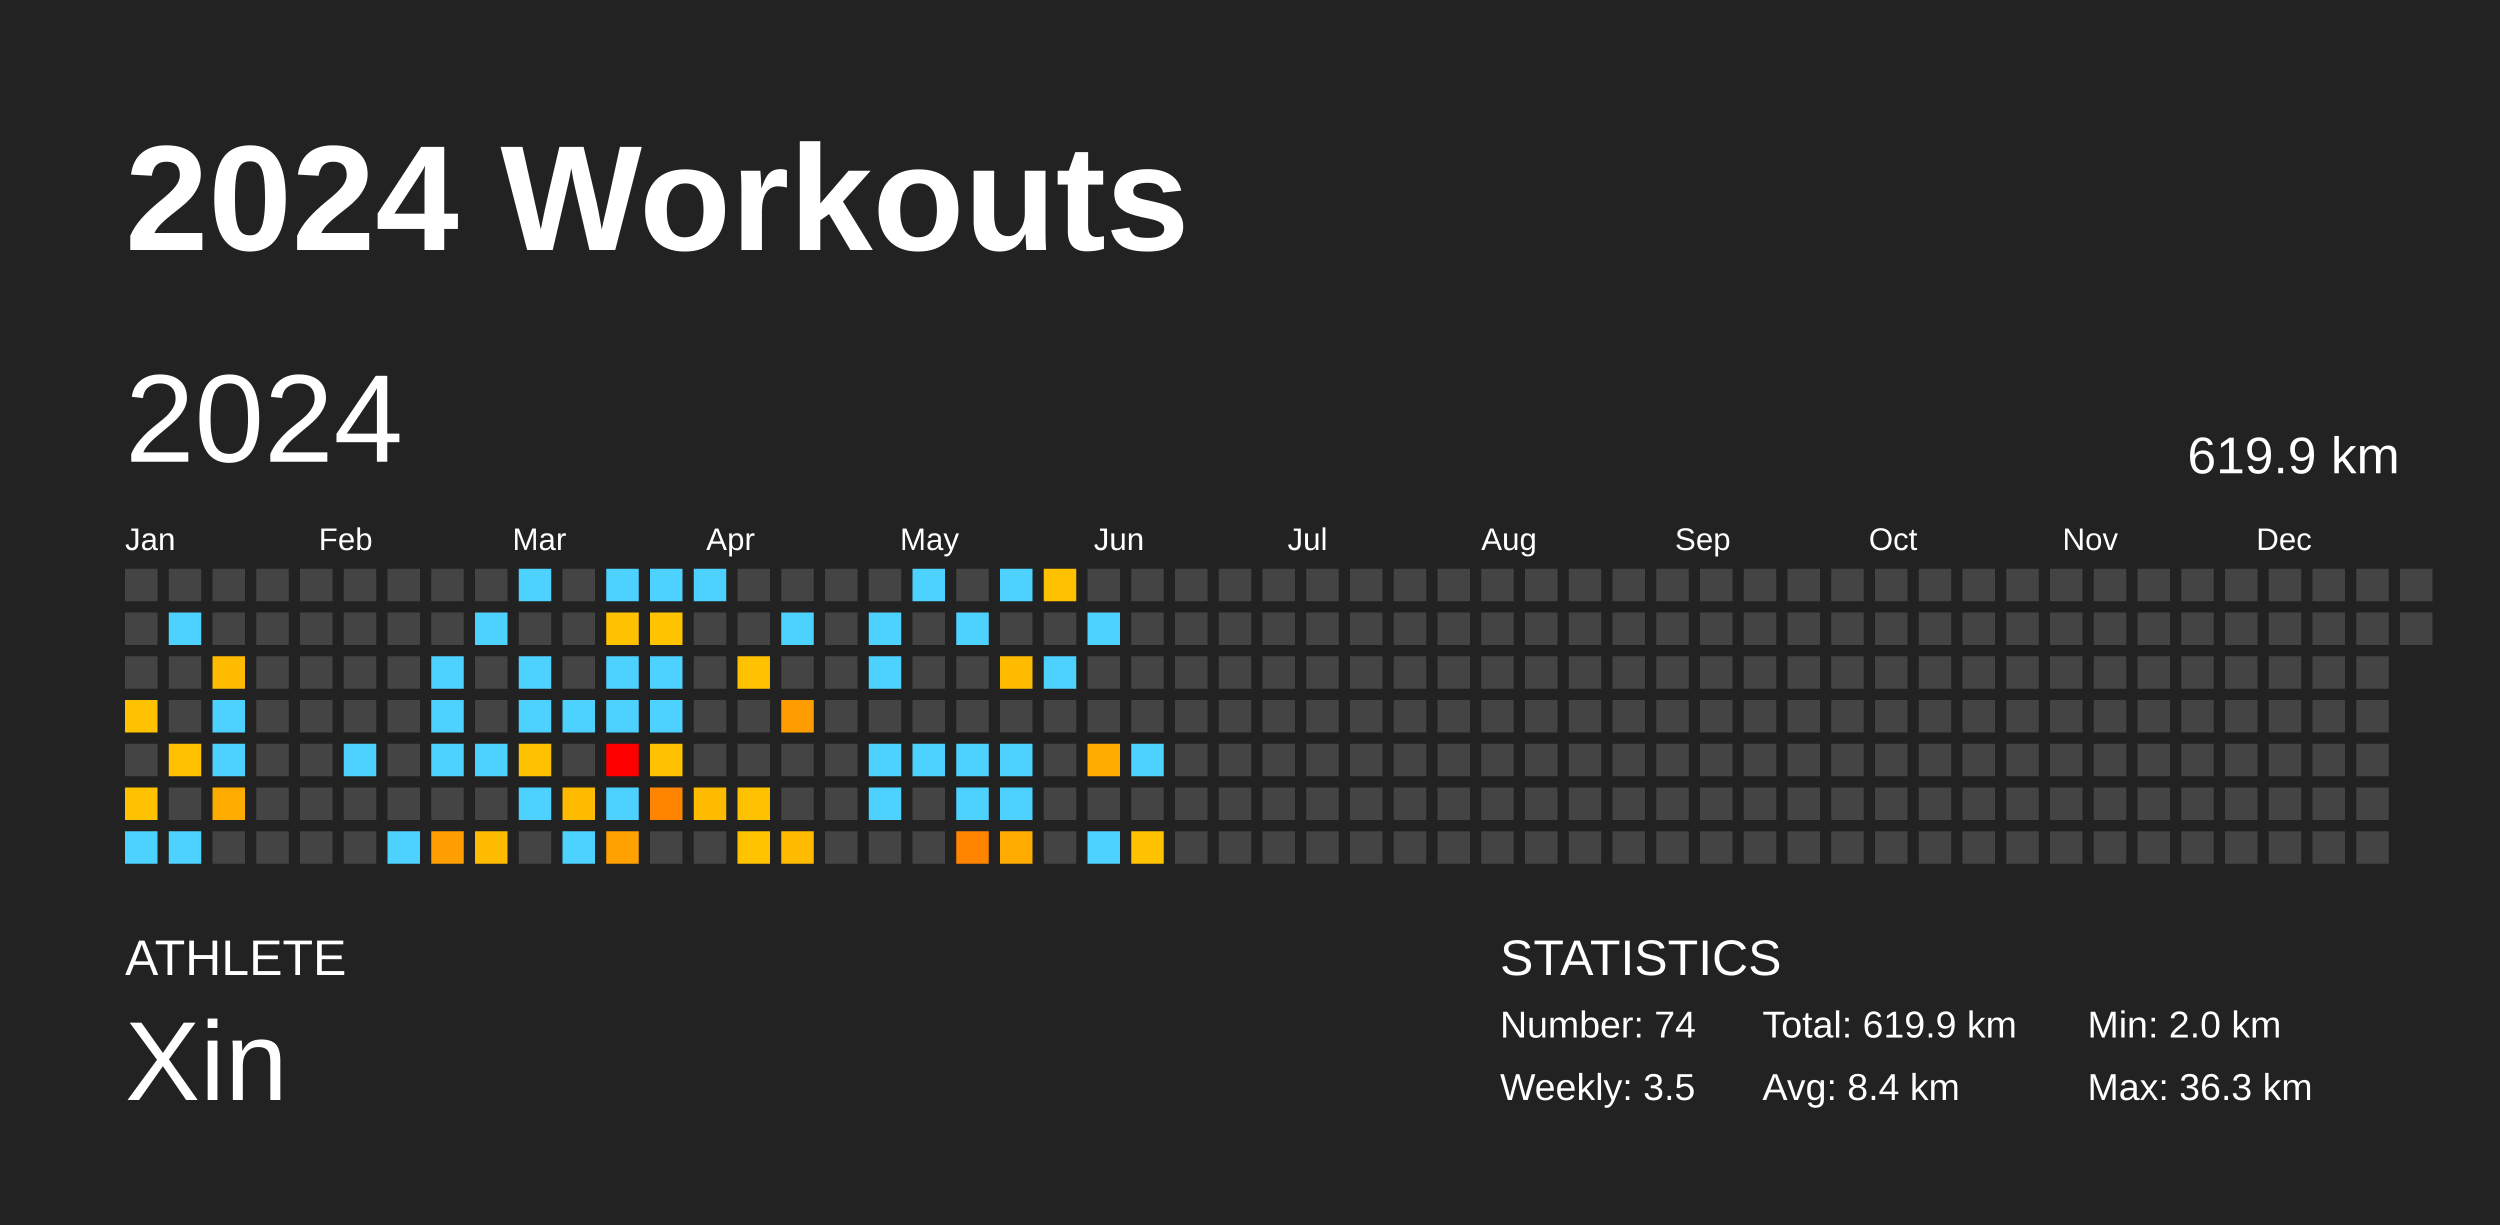
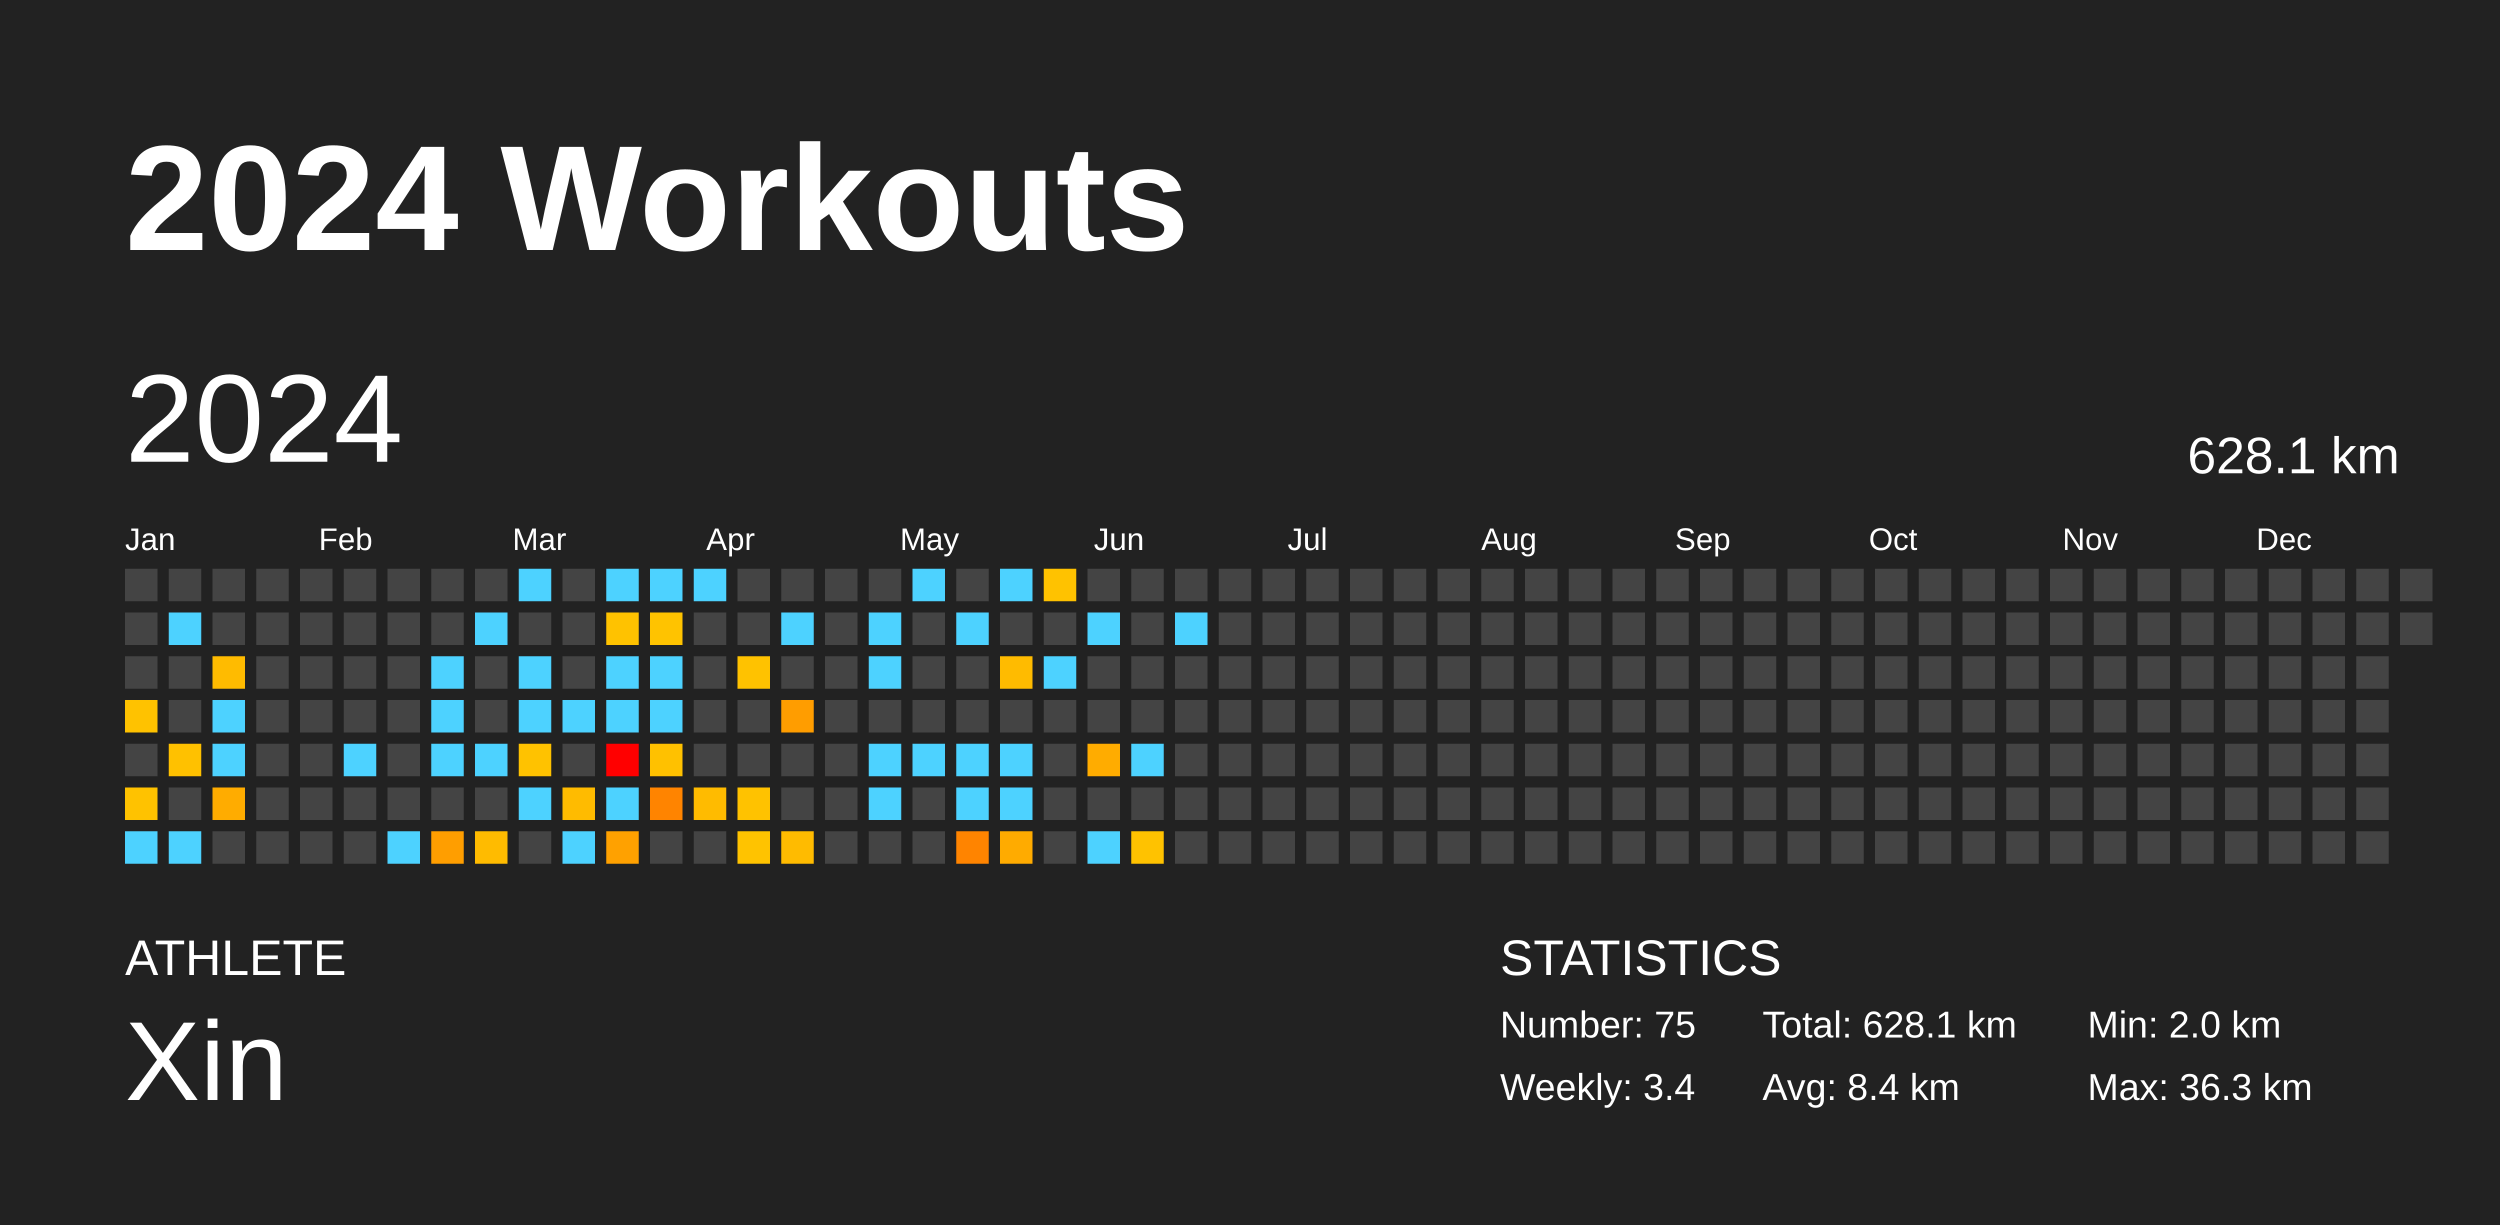
<svg xmlns="http://www.w3.org/2000/svg" baseProfile="full" height="98mm" version="1.1" viewBox="0,0,200,98" width="200mm">
  <defs />
  <rect fill="#222222" height="98" width="200" x="0" y="0" />
  <text fill="#FFFFFF" style="font-size:12px; font-family:Arial; font-weight:bold;" x="10" y="20">2024 Workouts</text>
  <text fill="#FFFFFF" style="font-size:4px; font-family:Arial" x="10" y="78">ATHLETE</text>
  <text fill="#FFFFFF" style="font-size:9px; font-family:Arial" x="10" y="88">Xin</text>
  <text fill="#FFFFFF" style="font-size:4px; font-family:Arial" x="120" y="78">STATISTICS</text>
-   <text fill="#FFFFFF" style="font-size:3px; font-family:Arial" x="120" y="83">Number: 74</text>
-   <text fill="#FFFFFF" style="font-size:3px; font-family:Arial" x="120" y="88">Weekly: 3.5</text>
-   <text fill="#FFFFFF" style="font-size:3px; font-family:Arial" x="141" y="83">Total: 619.9 km</text>
+   <text fill="#FFFFFF" style="font-size:3px; font-family:Arial" x="120" y="83">Number: 75</text>
+   <text fill="#FFFFFF" style="font-size:3px; font-family:Arial" x="120" y="88">Weekly: 3.4</text>
+   <text fill="#FFFFFF" style="font-size:3px; font-family:Arial" x="141" y="83">Total: 628.1 km</text>
  <text fill="#FFFFFF" style="font-size:3px; font-family:Arial" x="141" y="88">Avg: 8.4 km</text>
  <text fill="#FFFFFF" style="font-size:3px; font-family:Arial" x="167" y="83">Min: 2.0 km</text>
  <text fill="#FFFFFF" style="font-size:3px; font-family:Arial" x="167" y="88">Max: 36.3 km</text>
  <text dominant-baseline="hanging" fill="#FFFFFF" style="font-size:10.0px; font-family:Arial;" x="10" y="30">2024</text>
-   <text dominant-baseline="hanging" fill="#FFFFFF" style="font-size:4.125px; font-family:Arial;" x="175" y="35">619.9 km</text>
+   <text dominant-baseline="hanging" fill="#FFFFFF" style="font-size:4.125px; font-family:Arial;" x="175" y="35">628.1 km</text>
  <text fill="#FFFFFF" style="font-size:2.5px; font-family:Arial" x="10.0" y="44">Jan</text>
  <text fill="#FFFFFF" style="font-size:2.5px; font-family:Arial" x="25.5" y="44">Feb</text>
  <text fill="#FFFFFF" style="font-size:2.5px; font-family:Arial" x="41.0" y="44">Mar</text>
  <text fill="#FFFFFF" style="font-size:2.5px; font-family:Arial" x="56.5" y="44">Apr</text>
  <text fill="#FFFFFF" style="font-size:2.5px; font-family:Arial" x="72.0" y="44">May</text>
  <text fill="#FFFFFF" style="font-size:2.5px; font-family:Arial" x="87.5" y="44">Jun</text>
  <text fill="#FFFFFF" style="font-size:2.5px; font-family:Arial" x="103.0" y="44">Jul</text>
  <text fill="#FFFFFF" style="font-size:2.5px; font-family:Arial" x="118.5" y="44">Aug</text>
  <text fill="#FFFFFF" style="font-size:2.5px; font-family:Arial" x="134.0" y="44">Sep</text>
  <text fill="#FFFFFF" style="font-size:2.5px; font-family:Arial" x="149.5" y="44">Oct</text>
  <text fill="#FFFFFF" style="font-size:2.5px; font-family:Arial" x="165.0" y="44">Nov</text>
  <text fill="#FFFFFF" style="font-size:2.5px; font-family:Arial" x="180.5" y="44">Dec</text>
  <rect fill="#444444" height="2.6" width="2.6" x="10.0" y="45.5" />
  <rect fill="#444444" height="2.6" width="2.6" x="10.0" y="49.0" />
  <rect fill="#444444" height="2.6" width="2.6" x="10.0" y="52.5" />
  <rect fill="#ffc200" height="2.6" width="2.6" x="10.0" y="56.0" />
  <rect fill="#444444" height="2.6" width="2.6" x="10.0" y="59.5" />
  <rect fill="#ffc200" height="2.6" width="2.6" x="10.0" y="63.0" />
  <rect fill="#4dd2ff" height="2.6" width="2.6" x="10.0" y="66.5" />
  <rect fill="#444444" height="2.6" width="2.6" x="13.5" y="45.5" />
  <rect fill="#4dd2ff" height="2.6" width="2.6" x="13.5" y="49.0" />
  <rect fill="#444444" height="2.6" width="2.6" x="13.5" y="52.5" />
  <rect fill="#444444" height="2.6" width="2.6" x="13.5" y="56.0" />
  <rect fill="#ffc100" height="2.6" width="2.6" x="13.5" y="59.5" />
  <rect fill="#444444" height="2.6" width="2.6" x="13.5" y="63.0" />
  <rect fill="#4dd2ff" height="2.6" width="2.6" x="13.5" y="66.5" />
  <rect fill="#444444" height="2.6" width="2.6" x="17.0" y="45.5" />
  <rect fill="#444444" height="2.6" width="2.6" x="17.0" y="49.0" />
  <rect fill="#ffbb00" height="2.6" width="2.6" x="17.0" y="52.5" />
  <rect fill="#4dd2ff" height="2.6" width="2.6" x="17.0" y="56.0" />
  <rect fill="#4dd2ff" height="2.6" width="2.6" x="17.0" y="59.5" />
  <rect fill="#ffac00" height="2.6" width="2.6" x="17.0" y="63.0" />
  <rect fill="#444444" height="2.6" width="2.6" x="17.0" y="66.5" />
  <rect fill="#444444" height="2.6" width="2.6" x="20.5" y="45.5" />
  <rect fill="#444444" height="2.6" width="2.6" x="20.5" y="49.0" />
  <rect fill="#444444" height="2.6" width="2.6" x="20.5" y="52.5" />
  <rect fill="#444444" height="2.6" width="2.6" x="20.5" y="56.0" />
  <rect fill="#444444" height="2.6" width="2.6" x="20.5" y="59.5" />
  <rect fill="#444444" height="2.6" width="2.6" x="20.5" y="63.0" />
  <rect fill="#444444" height="2.6" width="2.6" x="20.5" y="66.5" />
  <rect fill="#444444" height="2.6" width="2.6" x="24.0" y="45.5" />
  <rect fill="#444444" height="2.6" width="2.6" x="24.0" y="49.0" />
  <rect fill="#444444" height="2.6" width="2.6" x="24.0" y="52.5" />
  <rect fill="#444444" height="2.6" width="2.6" x="24.0" y="56.0" />
  <rect fill="#444444" height="2.6" width="2.6" x="24.0" y="59.5" />
  <rect fill="#444444" height="2.6" width="2.6" x="24.0" y="63.0" />
  <rect fill="#444444" height="2.6" width="2.6" x="24.0" y="66.5" />
  <rect fill="#444444" height="2.6" width="2.6" x="27.5" y="45.5" />
  <rect fill="#444444" height="2.6" width="2.6" x="27.5" y="49.0" />
  <rect fill="#444444" height="2.6" width="2.6" x="27.5" y="52.5" />
  <rect fill="#444444" height="2.6" width="2.6" x="27.5" y="56.0" />
  <rect fill="#4dd2ff" height="2.6" width="2.6" x="27.5" y="59.5" />
  <rect fill="#444444" height="2.6" width="2.6" x="27.5" y="63.0" />
  <rect fill="#444444" height="2.6" width="2.6" x="27.5" y="66.5" />
  <rect fill="#444444" height="2.6" width="2.6" x="31.0" y="45.5" />
  <rect fill="#444444" height="2.6" width="2.6" x="31.0" y="49.0" />
  <rect fill="#444444" height="2.6" width="2.6" x="31.0" y="52.5" />
  <rect fill="#444444" height="2.6" width="2.6" x="31.0" y="56.0" />
  <rect fill="#444444" height="2.6" width="2.6" x="31.0" y="59.5" />
  <rect fill="#444444" height="2.6" width="2.6" x="31.0" y="63.0" />
  <rect fill="#4dd2ff" height="2.6" width="2.6" x="31.0" y="66.5" />
  <rect fill="#444444" height="2.6" width="2.6" x="34.5" y="45.5" />
  <rect fill="#444444" height="2.6" width="2.6" x="34.5" y="49.0" />
  <rect fill="#4dd2ff" height="2.6" width="2.6" x="34.5" y="52.5" />
  <rect fill="#4dd2ff" height="2.6" width="2.6" x="34.5" y="56.0" />
  <rect fill="#4dd2ff" height="2.6" width="2.6" x="34.5" y="59.5" />
  <rect fill="#444444" height="2.6" width="2.6" x="34.5" y="63.0" />
  <rect fill="#ff9e00" height="2.6" width="2.6" x="34.5" y="66.5" />
  <rect fill="#444444" height="2.6" width="2.6" x="38.0" y="45.5" />
  <rect fill="#4dd2ff" height="2.6" width="2.6" x="38.0" y="49.0" />
  <rect fill="#444444" height="2.6" width="2.6" x="38.0" y="52.5" />
  <rect fill="#444444" height="2.6" width="2.6" x="38.0" y="56.0" />
  <rect fill="#4dd2ff" height="2.6" width="2.6" x="38.0" y="59.5" />
  <rect fill="#444444" height="2.6" width="2.6" x="38.0" y="63.0" />
  <rect fill="#ffbb00" height="2.6" width="2.6" x="38.0" y="66.5" />
  <rect fill="#4dd2ff" height="2.6" width="2.6" x="41.5" y="45.5" />
  <rect fill="#444444" height="2.6" width="2.6" x="41.5" y="49.0" />
  <rect fill="#4dd2ff" height="2.6" width="2.6" x="41.5" y="52.5" />
  <rect fill="#4dd2ff" height="2.6" width="2.6" x="41.5" y="56.0" />
  <rect fill="#ffc200" height="2.6" width="2.6" x="41.5" y="59.5" />
  <rect fill="#4dd2ff" height="2.6" width="2.6" x="41.5" y="63.0" />
  <rect fill="#444444" height="2.6" width="2.6" x="41.5" y="66.5" />
  <rect fill="#444444" height="2.6" width="2.6" x="45.0" y="45.5" />
  <rect fill="#444444" height="2.6" width="2.6" x="45.0" y="49.0" />
  <rect fill="#444444" height="2.6" width="2.6" x="45.0" y="52.5" />
  <rect fill="#4dd2ff" height="2.6" width="2.6" x="45.0" y="56.0" />
  <rect fill="#444444" height="2.6" width="2.6" x="45.0" y="59.5" />
  <rect fill="#ffbb00" height="2.6" width="2.6" x="45.0" y="63.0" />
  <rect fill="#4dd2ff" height="2.6" width="2.6" x="45.0" y="66.5" />
  <rect fill="#4dd2ff" height="2.6" width="2.6" x="48.5" y="45.5" />
  <rect fill="#ffc200" height="2.6" width="2.6" x="48.5" y="49.0" />
  <rect fill="#4dd2ff" height="2.6" width="2.6" x="48.5" y="52.5" />
  <rect fill="#4dd2ff" height="2.6" width="2.6" x="48.5" y="56.0" />
  <rect fill="red" height="2.6" width="2.6" x="48.5" y="59.5" />
  <rect fill="#4dd2ff" height="2.6" width="2.6" x="48.5" y="63.0" />
  <rect fill="#ffa100" height="2.6" width="2.6" x="48.5" y="66.5" />
  <rect fill="#4dd2ff" height="2.6" width="2.6" x="52.0" y="45.5" />
  <rect fill="#ffc300" height="2.6" width="2.6" x="52.0" y="49.0" />
  <rect fill="#4dd2ff" height="2.6" width="2.6" x="52.0" y="52.5" />
  <rect fill="#4dd2ff" height="2.6" width="2.6" x="52.0" y="56.0" />
  <rect fill="#ffc100" height="2.6" width="2.6" x="52.0" y="59.5" />
  <rect fill="#ff8400" height="2.6" width="2.6" x="52.0" y="63.0" />
  <rect fill="#444444" height="2.6" width="2.6" x="52.0" y="66.5" />
  <rect fill="#4dd2ff" height="2.6" width="2.6" x="55.5" y="45.5" />
  <rect fill="#444444" height="2.6" width="2.6" x="55.5" y="49.0" />
  <rect fill="#444444" height="2.6" width="2.6" x="55.5" y="52.5" />
  <rect fill="#444444" height="2.6" width="2.6" x="55.5" y="56.0" />
  <rect fill="#444444" height="2.6" width="2.6" x="55.5" y="59.5" />
  <rect fill="#ffbb00" height="2.6" width="2.6" x="55.5" y="63.0" />
  <rect fill="#444444" height="2.6" width="2.6" x="55.5" y="66.5" />
  <rect fill="#444444" height="2.6" width="2.6" x="59.0" y="45.5" />
  <rect fill="#444444" height="2.6" width="2.6" x="59.0" y="49.0" />
  <rect fill="#ffc200" height="2.6" width="2.6" x="59.0" y="52.5" />
  <rect fill="#444444" height="2.6" width="2.6" x="59.0" y="56.0" />
  <rect fill="#444444" height="2.6" width="2.6" x="59.0" y="59.5" />
  <rect fill="#ffc200" height="2.6" width="2.6" x="59.0" y="63.0" />
  <rect fill="#ffc300" height="2.6" width="2.6" x="59.0" y="66.5" />
  <rect fill="#444444" height="2.6" width="2.6" x="62.5" y="45.5" />
  <rect fill="#4dd2ff" height="2.6" width="2.6" x="62.5" y="49.0" />
  <rect fill="#444444" height="2.6" width="2.6" x="62.5" y="52.5" />
  <rect fill="#ff9d00" height="2.6" width="2.6" x="62.5" y="56.0" />
  <rect fill="#444444" height="2.6" width="2.6" x="62.5" y="59.5" />
  <rect fill="#444444" height="2.6" width="2.6" x="62.5" y="63.0" />
  <rect fill="#ffbb00" height="2.6" width="2.6" x="62.5" y="66.5" />
  <rect fill="#444444" height="2.6" width="2.6" x="66.0" y="45.5" />
  <rect fill="#444444" height="2.6" width="2.6" x="66.0" y="49.0" />
  <rect fill="#444444" height="2.6" width="2.6" x="66.0" y="52.5" />
  <rect fill="#444444" height="2.6" width="2.6" x="66.0" y="56.0" />
  <rect fill="#444444" height="2.6" width="2.6" x="66.0" y="59.5" />
  <rect fill="#444444" height="2.6" width="2.6" x="66.0" y="63.0" />
  <rect fill="#444444" height="2.6" width="2.6" x="66.0" y="66.5" />
  <rect fill="#444444" height="2.6" width="2.6" x="69.5" y="45.5" />
  <rect fill="#4dd2ff" height="2.6" width="2.6" x="69.5" y="49.0" />
  <rect fill="#4dd2ff" height="2.6" width="2.6" x="69.5" y="52.5" />
  <rect fill="#444444" height="2.6" width="2.6" x="69.5" y="56.0" />
  <rect fill="#4dd2ff" height="2.6" width="2.6" x="69.5" y="59.5" />
  <rect fill="#4dd2ff" height="2.6" width="2.6" x="69.5" y="63.0" />
  <rect fill="#444444" height="2.6" width="2.6" x="69.5" y="66.5" />
  <rect fill="#4dd2ff" height="2.6" width="2.6" x="73.0" y="45.5" />
  <rect fill="#444444" height="2.6" width="2.6" x="73.0" y="49.0" />
  <rect fill="#444444" height="2.6" width="2.6" x="73.0" y="52.5" />
  <rect fill="#444444" height="2.6" width="2.6" x="73.0" y="56.0" />
  <rect fill="#4dd2ff" height="2.6" width="2.6" x="73.0" y="59.5" />
  <rect fill="#444444" height="2.6" width="2.6" x="73.0" y="63.0" />
  <rect fill="#444444" height="2.6" width="2.6" x="73.0" y="66.5" />
  <rect fill="#444444" height="2.6" width="2.6" x="76.5" y="45.5" />
  <rect fill="#4dd2ff" height="2.6" width="2.6" x="76.5" y="49.0" />
  <rect fill="#444444" height="2.6" width="2.6" x="76.5" y="52.5" />
  <rect fill="#444444" height="2.6" width="2.6" x="76.5" y="56.0" />
  <rect fill="#4dd2ff" height="2.6" width="2.6" x="76.5" y="59.5" />
  <rect fill="#4dd2ff" height="2.6" width="2.6" x="76.5" y="63.0" />
  <rect fill="#ff8400" height="2.6" width="2.6" x="76.5" y="66.5" />
  <rect fill="#4dd2ff" height="2.6" width="2.6" x="80.0" y="45.5" />
  <rect fill="#444444" height="2.6" width="2.6" x="80.0" y="49.0" />
  <rect fill="#ffbb00" height="2.6" width="2.6" x="80.0" y="52.5" />
  <rect fill="#444444" height="2.6" width="2.6" x="80.0" y="56.0" />
  <rect fill="#4dd2ff" height="2.6" width="2.6" x="80.0" y="59.5" />
  <rect fill="#4dd2ff" height="2.6" width="2.6" x="80.0" y="63.0" />
  <rect fill="#ffab00" height="2.6" width="2.6" x="80.0" y="66.5" />
  <rect fill="#ffc200" height="2.6" width="2.6" x="83.5" y="45.5" />
  <rect fill="#444444" height="2.6" width="2.6" x="83.5" y="49.0" />
  <rect fill="#4dd2ff" height="2.6" width="2.6" x="83.5" y="52.5" />
  <rect fill="#444444" height="2.6" width="2.6" x="83.5" y="56.0" />
  <rect fill="#444444" height="2.6" width="2.6" x="83.5" y="59.5" />
  <rect fill="#444444" height="2.6" width="2.6" x="83.5" y="63.0" />
  <rect fill="#444444" height="2.6" width="2.6" x="83.5" y="66.5" />
  <rect fill="#444444" height="2.6" width="2.6" x="87.0" y="45.5" />
  <rect fill="#4dd2ff" height="2.6" width="2.6" x="87.0" y="49.0" />
  <rect fill="#444444" height="2.6" width="2.6" x="87.0" y="52.5" />
  <rect fill="#444444" height="2.6" width="2.6" x="87.0" y="56.0" />
  <rect fill="#ffac00" height="2.6" width="2.6" x="87.0" y="59.5" />
  <rect fill="#444444" height="2.6" width="2.6" x="87.0" y="63.0" />
  <rect fill="#4dd2ff" height="2.6" width="2.6" x="87.0" y="66.5" />
  <rect fill="#444444" height="2.6" width="2.6" x="90.5" y="45.5" />
  <rect fill="#444444" height="2.6" width="2.6" x="90.5" y="49.0" />
  <rect fill="#444444" height="2.6" width="2.6" x="90.5" y="52.5" />
  <rect fill="#444444" height="2.6" width="2.6" x="90.5" y="56.0" />
  <rect fill="#4dd2ff" height="2.6" width="2.6" x="90.5" y="59.5" />
  <rect fill="#444444" height="2.6" width="2.6" x="90.5" y="63.0" />
  <rect fill="#ffc200" height="2.6" width="2.6" x="90.5" y="66.5" />
  <rect fill="#444444" height="2.6" width="2.6" x="94.0" y="45.5" />
-   <rect fill="#444444" height="2.6" width="2.6" x="94.0" y="49.0" />
+   <rect fill="#4dd2ff" height="2.6" width="2.6" x="94.0" y="49.0" />
  <rect fill="#444444" height="2.6" width="2.6" x="94.0" y="52.5" />
  <rect fill="#444444" height="2.6" width="2.6" x="94.0" y="56.0" />
  <rect fill="#444444" height="2.6" width="2.6" x="94.0" y="59.5" />
  <rect fill="#444444" height="2.6" width="2.6" x="94.0" y="63.0" />
  <rect fill="#444444" height="2.6" width="2.6" x="94.0" y="66.5" />
  <rect fill="#444444" height="2.6" width="2.6" x="97.5" y="45.5" />
  <rect fill="#444444" height="2.6" width="2.6" x="97.5" y="49.0" />
  <rect fill="#444444" height="2.6" width="2.6" x="97.5" y="52.5" />
  <rect fill="#444444" height="2.6" width="2.6" x="97.5" y="56.0" />
  <rect fill="#444444" height="2.6" width="2.6" x="97.5" y="59.5" />
  <rect fill="#444444" height="2.6" width="2.6" x="97.5" y="63.0" />
  <rect fill="#444444" height="2.6" width="2.6" x="97.5" y="66.5" />
  <rect fill="#444444" height="2.6" width="2.6" x="101.0" y="45.5" />
  <rect fill="#444444" height="2.6" width="2.6" x="101.0" y="49.0" />
  <rect fill="#444444" height="2.6" width="2.6" x="101.0" y="52.5" />
  <rect fill="#444444" height="2.6" width="2.6" x="101.0" y="56.0" />
  <rect fill="#444444" height="2.6" width="2.6" x="101.0" y="59.5" />
  <rect fill="#444444" height="2.6" width="2.6" x="101.0" y="63.0" />
  <rect fill="#444444" height="2.6" width="2.6" x="101.0" y="66.5" />
  <rect fill="#444444" height="2.6" width="2.6" x="104.5" y="45.5" />
  <rect fill="#444444" height="2.6" width="2.6" x="104.5" y="49.0" />
  <rect fill="#444444" height="2.6" width="2.6" x="104.5" y="52.5" />
  <rect fill="#444444" height="2.6" width="2.6" x="104.5" y="56.0" />
  <rect fill="#444444" height="2.6" width="2.6" x="104.5" y="59.5" />
  <rect fill="#444444" height="2.6" width="2.6" x="104.5" y="63.0" />
  <rect fill="#444444" height="2.6" width="2.6" x="104.5" y="66.5" />
  <rect fill="#444444" height="2.6" width="2.6" x="108.0" y="45.5" />
  <rect fill="#444444" height="2.6" width="2.6" x="108.0" y="49.0" />
  <rect fill="#444444" height="2.6" width="2.6" x="108.0" y="52.5" />
  <rect fill="#444444" height="2.6" width="2.6" x="108.0" y="56.0" />
  <rect fill="#444444" height="2.6" width="2.6" x="108.0" y="59.5" />
  <rect fill="#444444" height="2.6" width="2.6" x="108.0" y="63.0" />
  <rect fill="#444444" height="2.6" width="2.6" x="108.0" y="66.5" />
  <rect fill="#444444" height="2.6" width="2.6" x="111.5" y="45.5" />
  <rect fill="#444444" height="2.6" width="2.6" x="111.5" y="49.0" />
  <rect fill="#444444" height="2.6" width="2.6" x="111.5" y="52.5" />
  <rect fill="#444444" height="2.6" width="2.6" x="111.5" y="56.0" />
  <rect fill="#444444" height="2.6" width="2.6" x="111.5" y="59.5" />
  <rect fill="#444444" height="2.6" width="2.6" x="111.5" y="63.0" />
  <rect fill="#444444" height="2.6" width="2.6" x="111.5" y="66.5" />
  <rect fill="#444444" height="2.6" width="2.6" x="115.0" y="45.5" />
  <rect fill="#444444" height="2.6" width="2.6" x="115.0" y="49.0" />
  <rect fill="#444444" height="2.6" width="2.6" x="115.0" y="52.5" />
  <rect fill="#444444" height="2.6" width="2.6" x="115.0" y="56.0" />
  <rect fill="#444444" height="2.6" width="2.6" x="115.0" y="59.5" />
  <rect fill="#444444" height="2.6" width="2.6" x="115.0" y="63.0" />
  <rect fill="#444444" height="2.6" width="2.6" x="115.0" y="66.5" />
  <rect fill="#444444" height="2.6" width="2.6" x="118.5" y="45.5" />
  <rect fill="#444444" height="2.6" width="2.6" x="118.5" y="49.0" />
  <rect fill="#444444" height="2.6" width="2.6" x="118.5" y="52.5" />
  <rect fill="#444444" height="2.6" width="2.6" x="118.5" y="56.0" />
  <rect fill="#444444" height="2.6" width="2.6" x="118.5" y="59.5" />
  <rect fill="#444444" height="2.6" width="2.6" x="118.5" y="63.0" />
  <rect fill="#444444" height="2.6" width="2.6" x="118.5" y="66.5" />
  <rect fill="#444444" height="2.6" width="2.6" x="122.0" y="45.5" />
  <rect fill="#444444" height="2.6" width="2.6" x="122.0" y="49.0" />
  <rect fill="#444444" height="2.6" width="2.6" x="122.0" y="52.5" />
  <rect fill="#444444" height="2.6" width="2.6" x="122.0" y="56.0" />
  <rect fill="#444444" height="2.6" width="2.6" x="122.0" y="59.5" />
  <rect fill="#444444" height="2.6" width="2.6" x="122.0" y="63.0" />
  <rect fill="#444444" height="2.6" width="2.6" x="122.0" y="66.5" />
  <rect fill="#444444" height="2.6" width="2.6" x="125.5" y="45.5" />
  <rect fill="#444444" height="2.6" width="2.6" x="125.5" y="49.0" />
  <rect fill="#444444" height="2.6" width="2.6" x="125.5" y="52.5" />
  <rect fill="#444444" height="2.6" width="2.6" x="125.5" y="56.0" />
  <rect fill="#444444" height="2.6" width="2.6" x="125.5" y="59.5" />
  <rect fill="#444444" height="2.6" width="2.6" x="125.5" y="63.0" />
  <rect fill="#444444" height="2.6" width="2.6" x="125.5" y="66.5" />
  <rect fill="#444444" height="2.6" width="2.6" x="129.0" y="45.5" />
  <rect fill="#444444" height="2.6" width="2.6" x="129.0" y="49.0" />
  <rect fill="#444444" height="2.6" width="2.6" x="129.0" y="52.5" />
  <rect fill="#444444" height="2.6" width="2.6" x="129.0" y="56.0" />
  <rect fill="#444444" height="2.6" width="2.6" x="129.0" y="59.5" />
  <rect fill="#444444" height="2.6" width="2.6" x="129.0" y="63.0" />
  <rect fill="#444444" height="2.6" width="2.6" x="129.0" y="66.5" />
  <rect fill="#444444" height="2.6" width="2.6" x="132.5" y="45.5" />
  <rect fill="#444444" height="2.6" width="2.6" x="132.5" y="49.0" />
  <rect fill="#444444" height="2.6" width="2.6" x="132.5" y="52.5" />
  <rect fill="#444444" height="2.6" width="2.6" x="132.5" y="56.0" />
  <rect fill="#444444" height="2.6" width="2.6" x="132.5" y="59.5" />
  <rect fill="#444444" height="2.6" width="2.6" x="132.5" y="63.0" />
  <rect fill="#444444" height="2.6" width="2.6" x="132.5" y="66.5" />
  <rect fill="#444444" height="2.6" width="2.6" x="136.0" y="45.5" />
  <rect fill="#444444" height="2.6" width="2.6" x="136.0" y="49.0" />
  <rect fill="#444444" height="2.6" width="2.6" x="136.0" y="52.5" />
  <rect fill="#444444" height="2.6" width="2.6" x="136.0" y="56.0" />
  <rect fill="#444444" height="2.6" width="2.6" x="136.0" y="59.5" />
  <rect fill="#444444" height="2.6" width="2.6" x="136.0" y="63.0" />
  <rect fill="#444444" height="2.6" width="2.6" x="136.0" y="66.5" />
  <rect fill="#444444" height="2.6" width="2.6" x="139.5" y="45.5" />
  <rect fill="#444444" height="2.6" width="2.6" x="139.5" y="49.0" />
  <rect fill="#444444" height="2.6" width="2.6" x="139.5" y="52.5" />
  <rect fill="#444444" height="2.6" width="2.6" x="139.5" y="56.0" />
  <rect fill="#444444" height="2.6" width="2.6" x="139.5" y="59.5" />
  <rect fill="#444444" height="2.6" width="2.6" x="139.5" y="63.0" />
  <rect fill="#444444" height="2.6" width="2.6" x="139.5" y="66.5" />
  <rect fill="#444444" height="2.6" width="2.6" x="143.0" y="45.5" />
  <rect fill="#444444" height="2.6" width="2.6" x="143.0" y="49.0" />
  <rect fill="#444444" height="2.6" width="2.6" x="143.0" y="52.5" />
  <rect fill="#444444" height="2.6" width="2.6" x="143.0" y="56.0" />
  <rect fill="#444444" height="2.6" width="2.6" x="143.0" y="59.5" />
  <rect fill="#444444" height="2.6" width="2.6" x="143.0" y="63.0" />
  <rect fill="#444444" height="2.6" width="2.6" x="143.0" y="66.5" />
  <rect fill="#444444" height="2.6" width="2.6" x="146.5" y="45.5" />
  <rect fill="#444444" height="2.6" width="2.6" x="146.5" y="49.0" />
  <rect fill="#444444" height="2.6" width="2.6" x="146.5" y="52.5" />
  <rect fill="#444444" height="2.6" width="2.6" x="146.5" y="56.0" />
  <rect fill="#444444" height="2.6" width="2.6" x="146.5" y="59.5" />
  <rect fill="#444444" height="2.6" width="2.6" x="146.5" y="63.0" />
  <rect fill="#444444" height="2.6" width="2.6" x="146.5" y="66.5" />
  <rect fill="#444444" height="2.6" width="2.6" x="150.0" y="45.5" />
  <rect fill="#444444" height="2.6" width="2.6" x="150.0" y="49.0" />
  <rect fill="#444444" height="2.6" width="2.6" x="150.0" y="52.5" />
  <rect fill="#444444" height="2.6" width="2.6" x="150.0" y="56.0" />
  <rect fill="#444444" height="2.6" width="2.6" x="150.0" y="59.5" />
  <rect fill="#444444" height="2.6" width="2.6" x="150.0" y="63.0" />
  <rect fill="#444444" height="2.6" width="2.6" x="150.0" y="66.5" />
  <rect fill="#444444" height="2.6" width="2.6" x="153.5" y="45.5" />
  <rect fill="#444444" height="2.6" width="2.6" x="153.5" y="49.0" />
  <rect fill="#444444" height="2.6" width="2.6" x="153.5" y="52.5" />
  <rect fill="#444444" height="2.6" width="2.6" x="153.5" y="56.0" />
  <rect fill="#444444" height="2.6" width="2.6" x="153.5" y="59.5" />
  <rect fill="#444444" height="2.6" width="2.6" x="153.5" y="63.0" />
  <rect fill="#444444" height="2.6" width="2.6" x="153.5" y="66.5" />
  <rect fill="#444444" height="2.6" width="2.6" x="157.0" y="45.5" />
  <rect fill="#444444" height="2.6" width="2.6" x="157.0" y="49.0" />
  <rect fill="#444444" height="2.6" width="2.6" x="157.0" y="52.5" />
  <rect fill="#444444" height="2.6" width="2.6" x="157.0" y="56.0" />
  <rect fill="#444444" height="2.6" width="2.6" x="157.0" y="59.5" />
  <rect fill="#444444" height="2.6" width="2.6" x="157.0" y="63.0" />
  <rect fill="#444444" height="2.6" width="2.6" x="157.0" y="66.5" />
  <rect fill="#444444" height="2.6" width="2.6" x="160.5" y="45.5" />
  <rect fill="#444444" height="2.6" width="2.6" x="160.5" y="49.0" />
  <rect fill="#444444" height="2.6" width="2.6" x="160.5" y="52.5" />
  <rect fill="#444444" height="2.6" width="2.6" x="160.5" y="56.0" />
  <rect fill="#444444" height="2.6" width="2.6" x="160.5" y="59.5" />
  <rect fill="#444444" height="2.6" width="2.6" x="160.5" y="63.0" />
  <rect fill="#444444" height="2.6" width="2.6" x="160.5" y="66.5" />
  <rect fill="#444444" height="2.6" width="2.6" x="164.0" y="45.5" />
  <rect fill="#444444" height="2.6" width="2.6" x="164.0" y="49.0" />
  <rect fill="#444444" height="2.6" width="2.6" x="164.0" y="52.5" />
  <rect fill="#444444" height="2.6" width="2.6" x="164.0" y="56.0" />
  <rect fill="#444444" height="2.6" width="2.6" x="164.0" y="59.5" />
  <rect fill="#444444" height="2.6" width="2.6" x="164.0" y="63.0" />
  <rect fill="#444444" height="2.6" width="2.6" x="164.0" y="66.5" />
  <rect fill="#444444" height="2.6" width="2.6" x="167.5" y="45.5" />
  <rect fill="#444444" height="2.6" width="2.6" x="167.5" y="49.0" />
  <rect fill="#444444" height="2.6" width="2.6" x="167.5" y="52.5" />
  <rect fill="#444444" height="2.6" width="2.6" x="167.5" y="56.0" />
  <rect fill="#444444" height="2.6" width="2.6" x="167.5" y="59.5" />
  <rect fill="#444444" height="2.6" width="2.6" x="167.5" y="63.0" />
  <rect fill="#444444" height="2.6" width="2.6" x="167.5" y="66.5" />
  <rect fill="#444444" height="2.6" width="2.6" x="171.0" y="45.5" />
  <rect fill="#444444" height="2.6" width="2.6" x="171.0" y="49.0" />
  <rect fill="#444444" height="2.6" width="2.6" x="171.0" y="52.5" />
  <rect fill="#444444" height="2.6" width="2.6" x="171.0" y="56.0" />
  <rect fill="#444444" height="2.6" width="2.6" x="171.0" y="59.5" />
  <rect fill="#444444" height="2.6" width="2.6" x="171.0" y="63.0" />
  <rect fill="#444444" height="2.6" width="2.6" x="171.0" y="66.5" />
  <rect fill="#444444" height="2.6" width="2.6" x="174.5" y="45.5" />
  <rect fill="#444444" height="2.6" width="2.6" x="174.5" y="49.0" />
  <rect fill="#444444" height="2.6" width="2.6" x="174.5" y="52.5" />
  <rect fill="#444444" height="2.6" width="2.6" x="174.5" y="56.0" />
  <rect fill="#444444" height="2.6" width="2.6" x="174.5" y="59.5" />
  <rect fill="#444444" height="2.6" width="2.6" x="174.5" y="63.0" />
  <rect fill="#444444" height="2.6" width="2.6" x="174.5" y="66.5" />
  <rect fill="#444444" height="2.6" width="2.6" x="178.0" y="45.5" />
  <rect fill="#444444" height="2.6" width="2.6" x="178.0" y="49.0" />
  <rect fill="#444444" height="2.6" width="2.6" x="178.0" y="52.5" />
  <rect fill="#444444" height="2.6" width="2.6" x="178.0" y="56.0" />
  <rect fill="#444444" height="2.6" width="2.6" x="178.0" y="59.5" />
  <rect fill="#444444" height="2.6" width="2.6" x="178.0" y="63.0" />
  <rect fill="#444444" height="2.6" width="2.6" x="178.0" y="66.5" />
  <rect fill="#444444" height="2.6" width="2.6" x="181.5" y="45.5" />
  <rect fill="#444444" height="2.6" width="2.6" x="181.5" y="49.0" />
  <rect fill="#444444" height="2.6" width="2.6" x="181.5" y="52.5" />
  <rect fill="#444444" height="2.6" width="2.6" x="181.5" y="56.0" />
  <rect fill="#444444" height="2.6" width="2.6" x="181.5" y="59.5" />
  <rect fill="#444444" height="2.6" width="2.6" x="181.5" y="63.0" />
  <rect fill="#444444" height="2.6" width="2.6" x="181.5" y="66.5" />
  <rect fill="#444444" height="2.6" width="2.6" x="185.0" y="45.5" />
  <rect fill="#444444" height="2.6" width="2.6" x="185.0" y="49.0" />
  <rect fill="#444444" height="2.6" width="2.6" x="185.0" y="52.5" />
  <rect fill="#444444" height="2.6" width="2.6" x="185.0" y="56.0" />
  <rect fill="#444444" height="2.6" width="2.6" x="185.0" y="59.5" />
  <rect fill="#444444" height="2.6" width="2.6" x="185.0" y="63.0" />
  <rect fill="#444444" height="2.6" width="2.6" x="185.0" y="66.5" />
  <rect fill="#444444" height="2.6" width="2.6" x="188.5" y="45.5" />
  <rect fill="#444444" height="2.6" width="2.6" x="188.5" y="49.0" />
  <rect fill="#444444" height="2.6" width="2.6" x="188.5" y="52.5" />
  <rect fill="#444444" height="2.6" width="2.6" x="188.5" y="56.0" />
  <rect fill="#444444" height="2.6" width="2.6" x="188.5" y="59.5" />
  <rect fill="#444444" height="2.6" width="2.6" x="188.5" y="63.0" />
  <rect fill="#444444" height="2.6" width="2.6" x="188.5" y="66.5" />
  <rect fill="#444444" height="2.6" width="2.6" x="192.0" y="45.5" />
  <rect fill="#444444" height="2.6" width="2.6" x="192.0" y="49.0" />
</svg>
